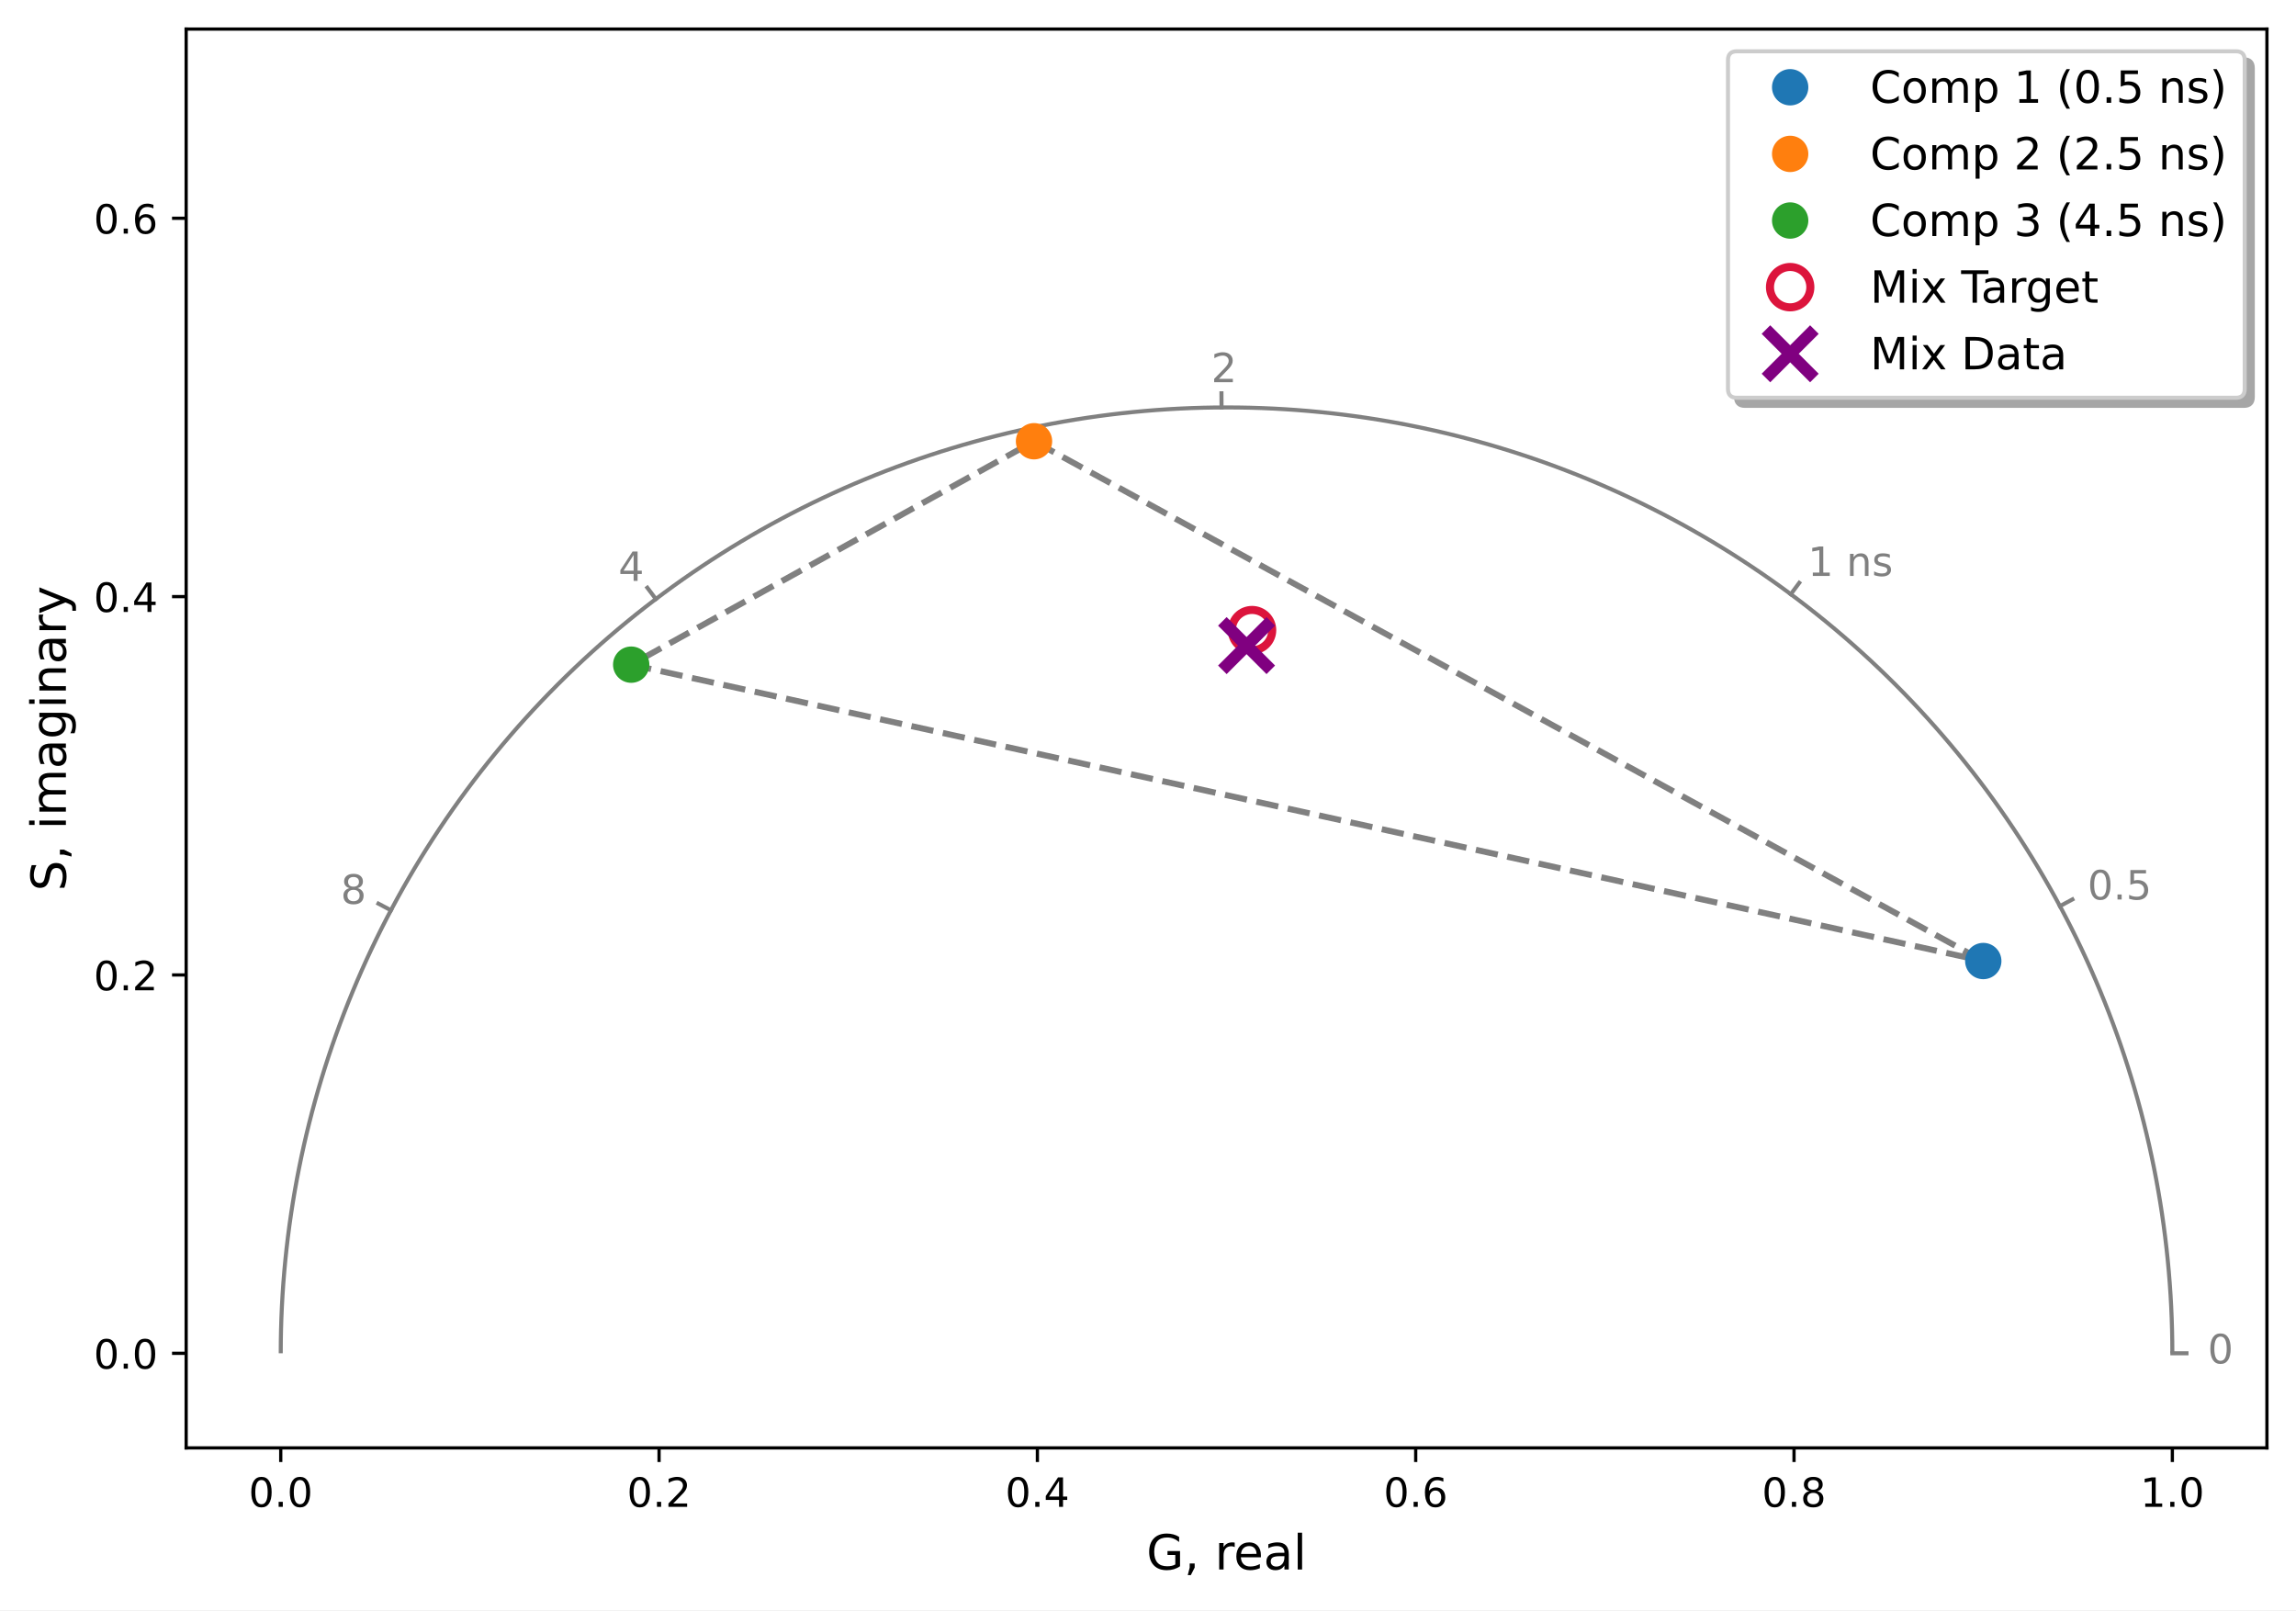
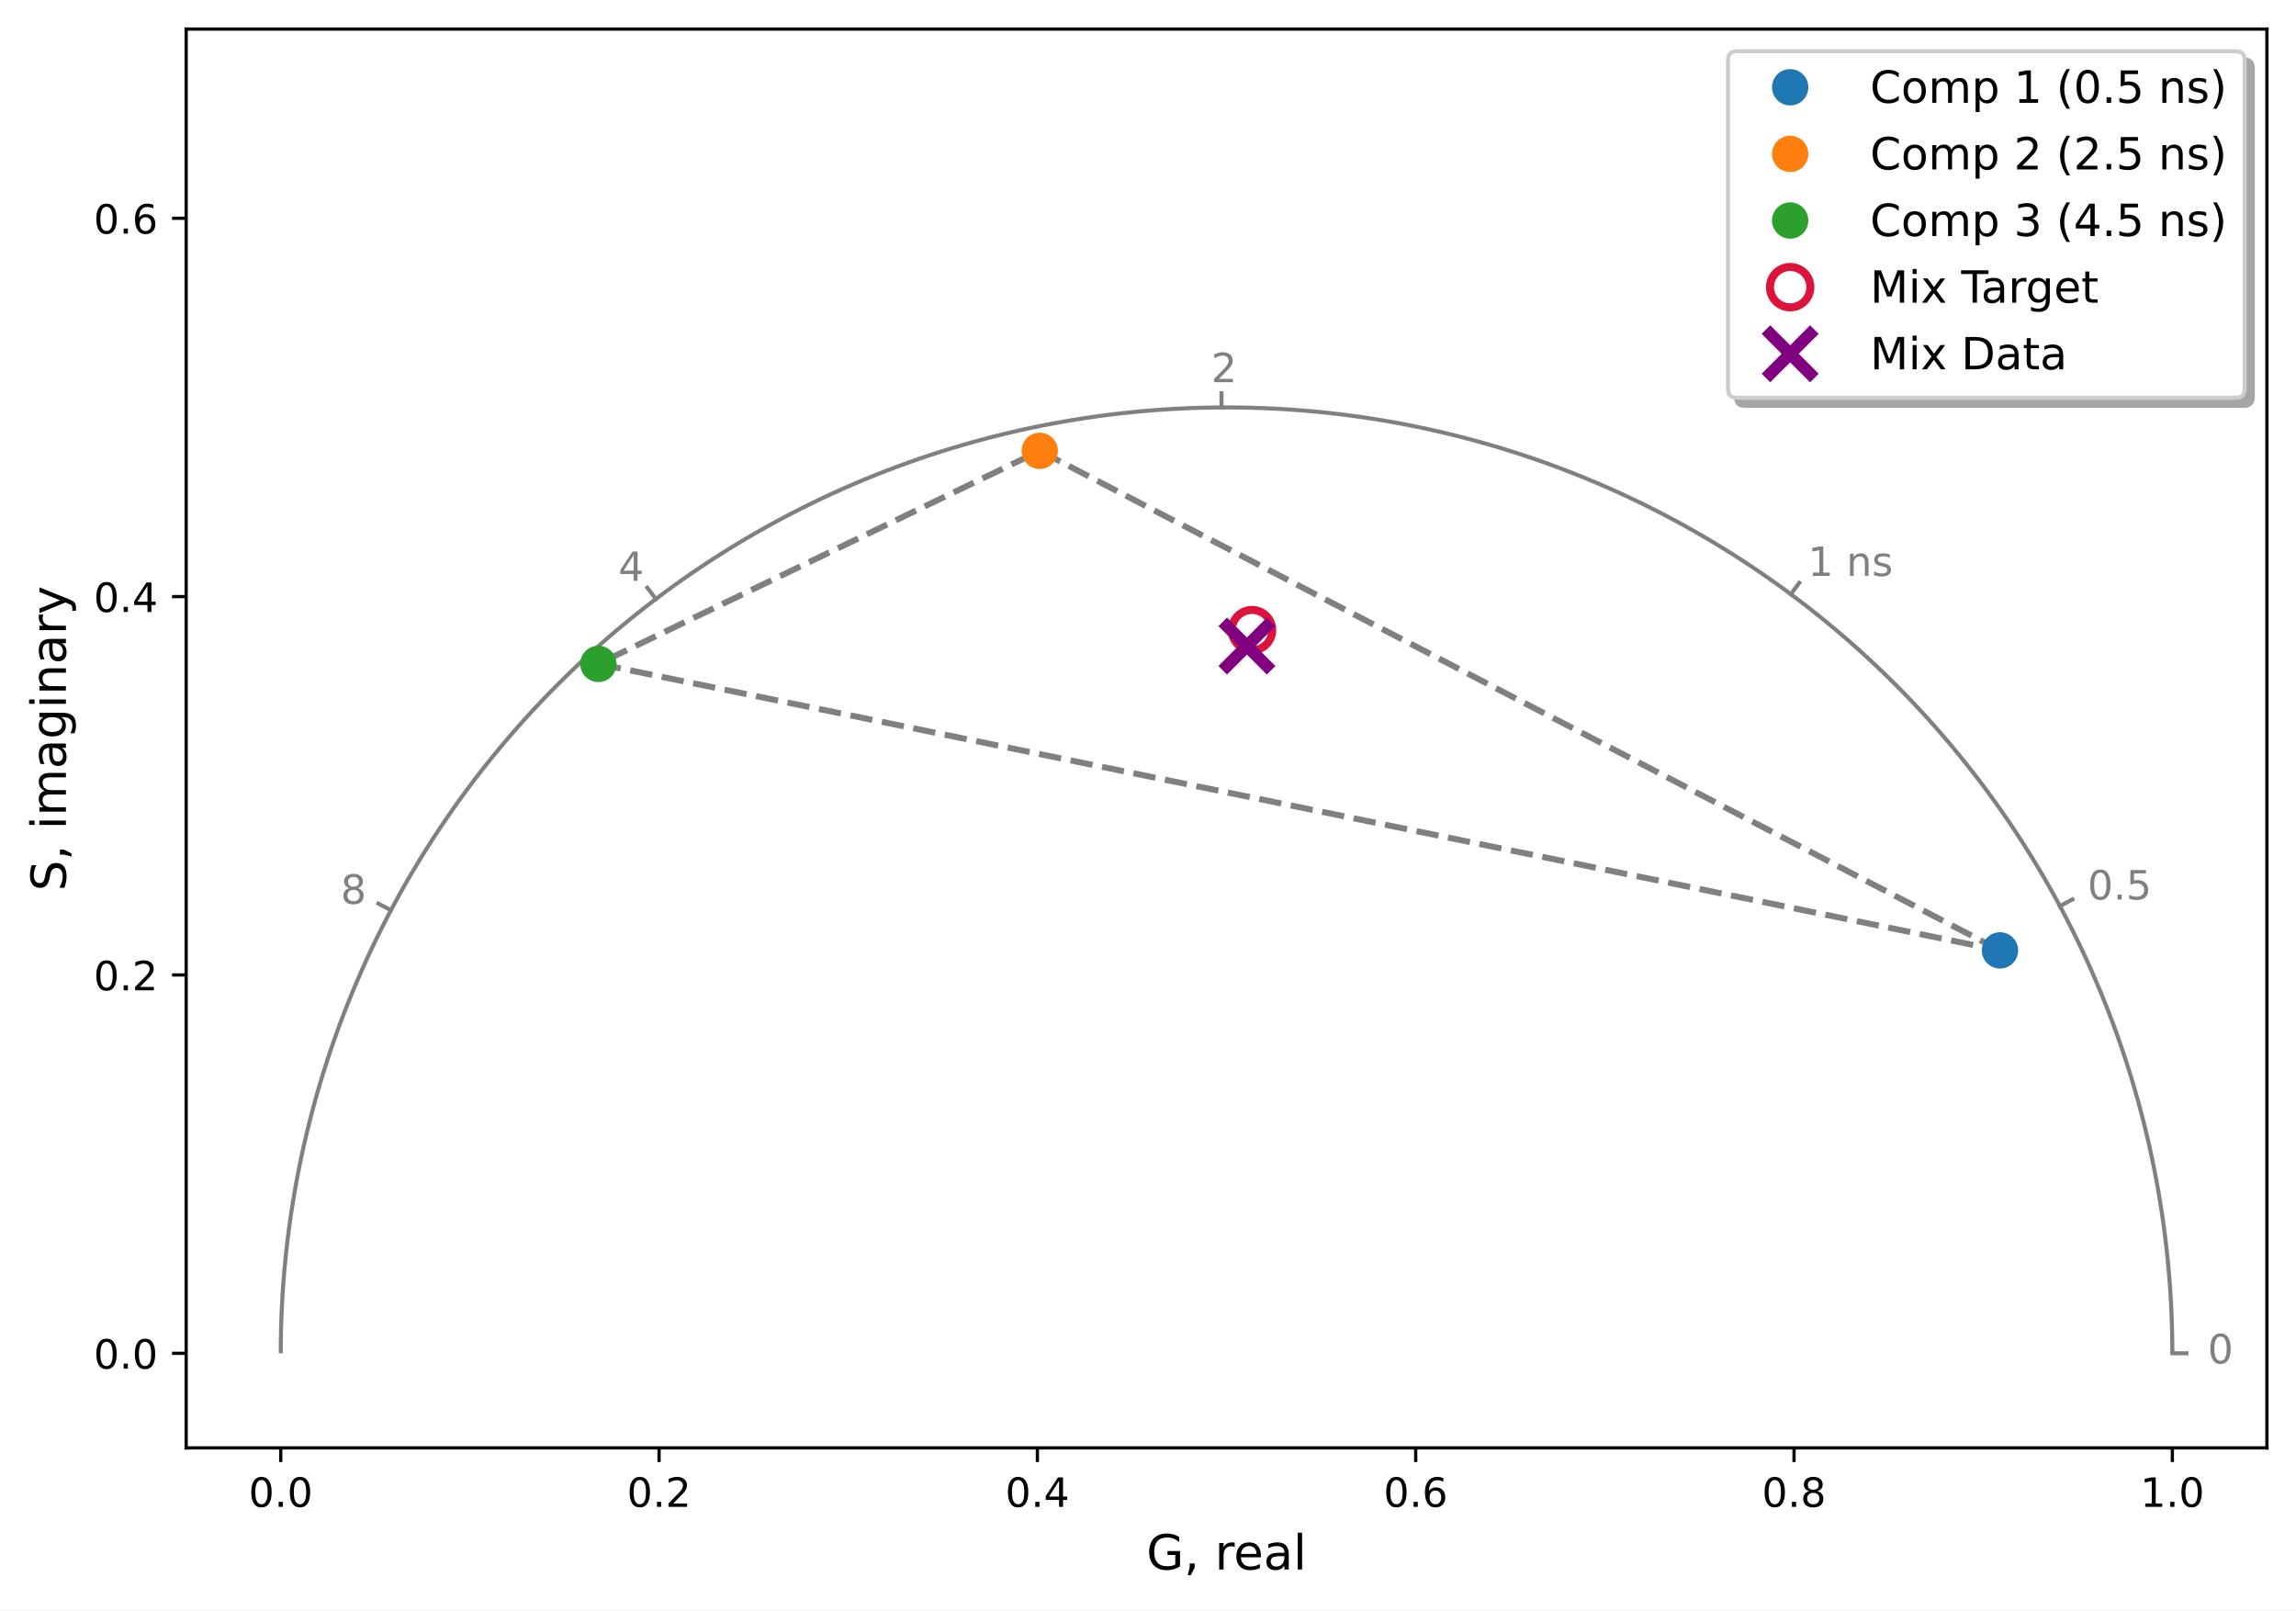
<svg xmlns="http://www.w3.org/2000/svg" xmlns:xlink="http://www.w3.org/1999/xlink" width="568.621pt" height="398.754pt" viewBox="0 0 568.621 398.754" version="1.1">
  <defs>
    <style type="text/css">*{stroke-linejoin: round; stroke-linecap: butt}</style>
  </defs>
  <g id="figure_1">
    <g id="patch_1">
      <path d="M 0 398.754  L 568.621 398.754  L 568.621 0  L 0 0  z " style="fill: #ffffff" />
    </g>
    <g id="axes_1">
      <g id="patch_2">
        <path d="M 46.104 358.553  L 561.421 358.553  L 561.421 7.2  L 46.104 7.2  z " style="fill: #ffffff" />
      </g>
      <g id="line2d_1">
-         <path d="M 491.171 237.987  L 256.081 109.269  L 156.321 164.595  L 491.171 237.987  " clip-path="url(#p995268c462)" style="fill: none; stroke-dasharray: 5.55,2.4; stroke-dashoffset: 0; stroke: #808080; stroke-width: 1.5" />
+         <path d="M 495.313 235.357  L 257.503 111.645  L 148.19 164.399  L 495.313 235.357  " clip-path="url(#p578d4a59ad)" style="fill: none; stroke-dasharray: 5.55,2.4; stroke-dashoffset: 0; stroke: #808080; stroke-width: 1.5" />
      </g>
      <g id="matplotlib.axis_1">
        <g id="xtick_1">
          <g id="line2d_2">
            <defs>
-               <path id="me21afa1704" d="M 0 0  L 0 3.5  " style="stroke: #000000; stroke-width: 0.8" />
-             </defs>
-             <g>
-               <use xlink:href="#me21afa1704" x="69.528" y="358.553" style="stroke: #000000; stroke-width: 0.8" />
+               <path id="md67f33ecff" d="M 0 0  L 0 3.5  " style="stroke: #000000; stroke-width: 0.8" />
+             </defs>
+             <g>
+               <use xlink:href="#md67f33ecff" x="69.528" y="358.553" style="stroke: #000000; stroke-width: 0.8" />
            </g>
          </g>
          <g id="text_1">
            <g transform="translate(61.57601 373.1503) scale(0.1 -0.1)">
              <defs>
                <path id="DejaVuSans-13" d="M 2034 4250  Q 1547 4250 1301 3770  Q 1056 3291 1056 2328  Q 1056 1369 1301 889  Q 1547 409 2034 409  Q 2525 409 2770 889  Q 3016 1369 3016 2328  Q 3016 3291 2770 3770  Q 2525 4250 2034 4250  z M 2034 4750  Q 2819 4750 3233 4129  Q 3647 3509 3647 2328  Q 3647 1150 3233 529  Q 2819 -91 2034 -91  Q 1250 -91 836 529  Q 422 1150 422 2328  Q 422 3509 836 4129  Q 1250 4750 2034 4750  z " transform="scale(0.015625)" />
                <path id="DejaVuSans-11" d="M 684 794  L 1344 794  L 1344 0  L 684 0  L 684 794  z " transform="scale(0.015625)" />
              </defs>
              <use xlink:href="#DejaVuSans-13" />
              <use xlink:href="#DejaVuSans-11" transform="translate(63.625 0)" />
              <use xlink:href="#DejaVuSans-13" transform="translate(95.40625 0)" />
            </g>
          </g>
        </g>
        <g id="xtick_2">
          <g id="line2d_3">
            <g>
-               <use xlink:href="#me21afa1704" x="163.222" y="358.553" style="stroke: #000000; stroke-width: 0.8" />
+               <use xlink:href="#md67f33ecff" x="163.222" y="358.553" style="stroke: #000000; stroke-width: 0.8" />
            </g>
          </g>
          <g id="text_2">
            <g transform="translate(155.27 373.1503) scale(0.1 -0.1)">
              <defs>
                <path id="DejaVuSans-15" d="M 1228 531  L 3431 531  L 3431 0  L 469 0  L 469 531  Q 828 903 1448 1529  Q 2069 2156 2228 2338  Q 2531 2678 2651 2914  Q 2772 3150 2772 3378  Q 2772 3750 2511 3984  Q 2250 4219 1831 4219  Q 1534 4219 1204 4116  Q 875 4013 500 3803  L 500 4441  Q 881 4594 1212 4672  Q 1544 4750 1819 4750  Q 2544 4750 2975 4387  Q 3406 4025 3406 3419  Q 3406 3131 3298 2873  Q 3191 2616 2906 2266  Q 2828 2175 2409 1742  Q 1991 1309 1228 531  z " transform="scale(0.015625)" />
              </defs>
              <use xlink:href="#DejaVuSans-13" />
              <use xlink:href="#DejaVuSans-11" transform="translate(63.625 0)" />
              <use xlink:href="#DejaVuSans-15" transform="translate(95.40625 0)" />
            </g>
          </g>
        </g>
        <g id="xtick_3">
          <g id="line2d_4">
            <g>
-               <use xlink:href="#me21afa1704" x="256.916" y="358.553" style="stroke: #000000; stroke-width: 0.8" />
+               <use xlink:href="#md67f33ecff" x="256.916" y="358.553" style="stroke: #000000; stroke-width: 0.8" />
            </g>
          </g>
          <g id="text_3">
            <g transform="translate(248.9641 373.1503) scale(0.1 -0.1)">
              <defs>
                <path id="DejaVuSans-17" d="M 2419 4116  L 825 1625  L 2419 1625  L 2419 4116  z M 2253 4666  L 3047 4666  L 3047 1625  L 3713 1625  L 3713 1100  L 3047 1100  L 3047 0  L 2419 0  L 2419 1100  L 313 1100  L 313 1709  L 2253 4666  z " transform="scale(0.015625)" />
              </defs>
              <use xlink:href="#DejaVuSans-13" />
              <use xlink:href="#DejaVuSans-11" transform="translate(63.625 0)" />
              <use xlink:href="#DejaVuSans-17" transform="translate(95.40625 0)" />
            </g>
          </g>
        </g>
        <g id="xtick_4">
          <g id="line2d_5">
            <g>
-               <use xlink:href="#me21afa1704" x="350.61" y="358.553" style="stroke: #000000; stroke-width: 0.8" />
+               <use xlink:href="#md67f33ecff" x="350.61" y="358.553" style="stroke: #000000; stroke-width: 0.8" />
            </g>
          </g>
          <g id="text_4">
            <g transform="translate(342.6581 373.1503) scale(0.1 -0.1)">
              <defs>
                <path id="DejaVuSans-19" d="M 2113 2584  Q 1688 2584 1439 2293  Q 1191 2003 1191 1497  Q 1191 994 1439 701  Q 1688 409 2113 409  Q 2538 409 2786 701  Q 3034 994 3034 1497  Q 3034 2003 2786 2293  Q 2538 2584 2113 2584  z M 3366 4563  L 3366 3988  Q 3128 4100 2886 4159  Q 2644 4219 2406 4219  Q 1781 4219 1451 3797  Q 1122 3375 1075 2522  Q 1259 2794 1537 2939  Q 1816 3084 2150 3084  Q 2853 3084 3261 2657  Q 3669 2231 3669 1497  Q 3669 778 3244 343  Q 2819 -91 2113 -91  Q 1303 -91 875 529  Q 447 1150 447 2328  Q 447 3434 972 4092  Q 1497 4750 2381 4750  Q 2619 4750 2861 4703  Q 3103 4656 3366 4563  z " transform="scale(0.015625)" />
              </defs>
              <use xlink:href="#DejaVuSans-13" />
              <use xlink:href="#DejaVuSans-11" transform="translate(63.625 0)" />
              <use xlink:href="#DejaVuSans-19" transform="translate(95.40625 0)" />
            </g>
          </g>
        </g>
        <g id="xtick_5">
          <g id="line2d_6">
            <g>
-               <use xlink:href="#me21afa1704" x="444.304" y="358.553" style="stroke: #000000; stroke-width: 0.8" />
+               <use xlink:href="#md67f33ecff" x="444.304" y="358.553" style="stroke: #000000; stroke-width: 0.8" />
            </g>
          </g>
          <g id="text_5">
            <g transform="translate(436.3521 373.1503) scale(0.1 -0.1)">
              <defs>
                <path id="DejaVuSans-1b" d="M 2034 2216  Q 1584 2216 1326 1975  Q 1069 1734 1069 1313  Q 1069 891 1326 650  Q 1584 409 2034 409  Q 2484 409 2743 651  Q 3003 894 3003 1313  Q 3003 1734 2745 1975  Q 2488 2216 2034 2216  z M 1403 2484  Q 997 2584 770 2862  Q 544 3141 544 3541  Q 544 4100 942 4425  Q 1341 4750 2034 4750  Q 2731 4750 3128 4425  Q 3525 4100 3525 3541  Q 3525 3141 3298 2862  Q 3072 2584 2669 2484  Q 3125 2378 3379 2068  Q 3634 1759 3634 1313  Q 3634 634 3220 271  Q 2806 -91 2034 -91  Q 1263 -91 848 271  Q 434 634 434 1313  Q 434 1759 690 2068  Q 947 2378 1403 2484  z M 1172 3481  Q 1172 3119 1398 2916  Q 1625 2713 2034 2713  Q 2441 2713 2670 2916  Q 2900 3119 2900 3481  Q 2900 3844 2670 4047  Q 2441 4250 2034 4250  Q 1625 4250 1398 4047  Q 1172 3844 1172 3481  z " transform="scale(0.015625)" />
              </defs>
              <use xlink:href="#DejaVuSans-13" />
              <use xlink:href="#DejaVuSans-11" transform="translate(63.625 0)" />
              <use xlink:href="#DejaVuSans-1b" transform="translate(95.40625 0)" />
            </g>
          </g>
        </g>
        <g id="xtick_6">
          <g id="line2d_7">
            <g>
-               <use xlink:href="#me21afa1704" x="537.998" y="358.553" style="stroke: #000000; stroke-width: 0.8" />
+               <use xlink:href="#md67f33ecff" x="537.998" y="358.553" style="stroke: #000000; stroke-width: 0.8" />
            </g>
          </g>
          <g id="text_6">
            <g transform="translate(530.0462 373.1503) scale(0.1 -0.1)">
              <defs>
                <path id="DejaVuSans-14" d="M 794 531  L 1825 531  L 1825 4091  L 703 3866  L 703 4441  L 1819 4666  L 2450 4666  L 2450 531  L 3481 531  L 3481 0  L 794 0  L 794 531  z " transform="scale(0.015625)" />
              </defs>
              <use xlink:href="#DejaVuSans-14" />
              <use xlink:href="#DejaVuSans-11" transform="translate(63.625 0)" />
              <use xlink:href="#DejaVuSans-13" transform="translate(95.40625 0)" />
            </g>
          </g>
        </g>
        <g id="text_7">
          <g transform="translate(283.9298 388.6708) scale(0.12 -0.12)">
            <defs>
              <path id="DejaVuSans-2a" d="M 3809 666  L 3809 1919  L 2778 1919  L 2778 2438  L 4434 2438  L 4434 434  Q 4069 175 3628 42  Q 3188 -91 2688 -91  Q 1594 -91 976 548  Q 359 1188 359 2328  Q 359 3472 976 4111  Q 1594 4750 2688 4750  Q 3144 4750 3555 4637  Q 3966 4525 4313 4306  L 4313 3634  Q 3963 3931 3569 4081  Q 3175 4231 2741 4231  Q 1884 4231 1454 3753  Q 1025 3275 1025 2328  Q 1025 1384 1454 906  Q 1884 428 2741 428  Q 3075 428 3337 486  Q 3600 544 3809 666  z " transform="scale(0.015625)" />
              <path id="DejaVuSans-f" d="M 750 794  L 1409 794  L 1409 256  L 897 -744  L 494 -744  L 750 256  L 750 794  z " transform="scale(0.015625)" />
              <path id="DejaVuSans-3" transform="scale(0.015625)" />
              <path id="DejaVuSans-55" d="M 2631 2963  Q 2534 3019 2420 3045  Q 2306 3072 2169 3072  Q 1681 3072 1420 2755  Q 1159 2438 1159 1844  L 1159 0  L 581 0  L 581 3500  L 1159 3500  L 1159 2956  Q 1341 3275 1631 3429  Q 1922 3584 2338 3584  Q 2397 3584 2469 3576  Q 2541 3569 2628 3553  L 2631 2963  z " transform="scale(0.015625)" />
              <path id="DejaVuSans-48" d="M 3597 1894  L 3597 1613  L 953 1613  Q 991 1019 1311 708  Q 1631 397 2203 397  Q 2534 397 2845 478  Q 3156 559 3463 722  L 3463 178  Q 3153 47 2828 -22  Q 2503 -91 2169 -91  Q 1331 -91 842 396  Q 353 884 353 1716  Q 353 2575 817 3079  Q 1281 3584 2069 3584  Q 2775 3584 3186 3129  Q 3597 2675 3597 1894  z M 3022 2063  Q 3016 2534 2758 2815  Q 2500 3097 2075 3097  Q 1594 3097 1305 2825  Q 1016 2553 972 2059  L 3022 2063  z " transform="scale(0.015625)" />
              <path id="DejaVuSans-44" d="M 2194 1759  Q 1497 1759 1228 1600  Q 959 1441 959 1056  Q 959 750 1161 570  Q 1363 391 1709 391  Q 2188 391 2477 730  Q 2766 1069 2766 1631  L 2766 1759  L 2194 1759  z M 3341 1997  L 3341 0  L 2766 0  L 2766 531  Q 2569 213 2275 61  Q 1981 -91 1556 -91  Q 1019 -91 701 211  Q 384 513 384 1019  Q 384 1609 779 1909  Q 1175 2209 1959 2209  L 2766 2209  L 2766 2266  Q 2766 2663 2505 2880  Q 2244 3097 1772 3097  Q 1472 3097 1187 3025  Q 903 2953 641 2809  L 641 3341  Q 956 3463 1253 3523  Q 1550 3584 1831 3584  Q 2591 3584 2966 3190  Q 3341 2797 3341 1997  z " transform="scale(0.015625)" />
              <path id="DejaVuSans-4f" d="M 603 4863  L 1178 4863  L 1178 0  L 603 0  L 603 4863  z " transform="scale(0.015625)" />
            </defs>
            <use xlink:href="#DejaVuSans-2a" />
            <use xlink:href="#DejaVuSans-f" transform="translate(77.48438 0)" />
            <use xlink:href="#DejaVuSans-3" transform="translate(109.2656 0)" />
            <use xlink:href="#DejaVuSans-55" transform="translate(141.0469 0)" />
            <use xlink:href="#DejaVuSans-48" transform="translate(179.9531 0)" />
            <use xlink:href="#DejaVuSans-44" transform="translate(241.4844 0)" />
            <use xlink:href="#DejaVuSans-4f" transform="translate(302.7656 0)" />
          </g>
        </g>
      </g>
      <g id="matplotlib.axis_2">
        <g id="ytick_1">
          <g id="line2d_8">
            <defs>
-               <path id="m80176af147" d="M 0 0  L -3.5 0  " style="stroke: #000000; stroke-width: 0.8" />
-             </defs>
-             <g>
-               <use xlink:href="#m80176af147" x="46.104" y="335.129" style="stroke: #000000; stroke-width: 0.8" />
+               <path id="m05e35c9a13" d="M 0 0  L -3.5 0  " style="stroke: #000000; stroke-width: 0.8" />
+             </defs>
+             <g>
+               <use xlink:href="#m05e35c9a13" x="46.104" y="335.129" style="stroke: #000000; stroke-width: 0.8" />
            </g>
          </g>
          <g id="text_8">
            <g transform="translate(23.20094 338.9279) scale(0.1 -0.1)">
              <use xlink:href="#DejaVuSans-13" />
              <use xlink:href="#DejaVuSans-11" transform="translate(63.625 0)" />
              <use xlink:href="#DejaVuSans-13" transform="translate(95.40625 0)" />
            </g>
          </g>
        </g>
        <g id="ytick_2">
          <g id="line2d_9">
            <g>
-               <use xlink:href="#m80176af147" x="46.104" y="241.435" style="stroke: #000000; stroke-width: 0.8" />
+               <use xlink:href="#m05e35c9a13" x="46.104" y="241.435" style="stroke: #000000; stroke-width: 0.8" />
            </g>
          </g>
          <g id="text_9">
            <g transform="translate(23.20094 245.2339) scale(0.1 -0.1)">
              <use xlink:href="#DejaVuSans-13" />
              <use xlink:href="#DejaVuSans-11" transform="translate(63.625 0)" />
              <use xlink:href="#DejaVuSans-15" transform="translate(95.40625 0)" />
            </g>
          </g>
        </g>
        <g id="ytick_3">
          <g id="line2d_10">
            <g>
-               <use xlink:href="#m80176af147" x="46.104" y="147.741" style="stroke: #000000; stroke-width: 0.8" />
+               <use xlink:href="#m05e35c9a13" x="46.104" y="147.741" style="stroke: #000000; stroke-width: 0.8" />
            </g>
          </g>
          <g id="text_10">
            <g transform="translate(23.20094 151.5399) scale(0.1 -0.1)">
              <use xlink:href="#DejaVuSans-13" />
              <use xlink:href="#DejaVuSans-11" transform="translate(63.625 0)" />
              <use xlink:href="#DejaVuSans-17" transform="translate(95.40625 0)" />
            </g>
          </g>
        </g>
        <g id="ytick_4">
          <g id="line2d_11">
            <g>
-               <use xlink:href="#m80176af147" x="46.104" y="54.047" style="stroke: #000000; stroke-width: 0.8" />
+               <use xlink:href="#m05e35c9a13" x="46.104" y="54.047" style="stroke: #000000; stroke-width: 0.8" />
            </g>
          </g>
          <g id="text_11">
            <g transform="translate(23.20094 57.84584) scale(0.1 -0.1)">
              <use xlink:href="#DejaVuSans-13" />
              <use xlink:href="#DejaVuSans-11" transform="translate(63.625 0)" />
              <use xlink:href="#DejaVuSans-19" transform="translate(95.40625 0)" />
            </g>
          </g>
        </g>
        <g id="text_12">
          <g transform="translate(16.31812 220.6604) rotate(-90) scale(0.12 -0.12)">
            <defs>
              <path id="DejaVuSans-36" d="M 3425 4513  L 3425 3897  Q 3066 4069 2747 4153  Q 2428 4238 2131 4238  Q 1616 4238 1336 4038  Q 1056 3838 1056 3469  Q 1056 3159 1242 3001  Q 1428 2844 1947 2747  L 2328 2669  Q 3034 2534 3370 2195  Q 3706 1856 3706 1288  Q 3706 609 3251 259  Q 2797 -91 1919 -91  Q 1588 -91 1214 -16  Q 841 59 441 206  L 441 856  Q 825 641 1194 531  Q 1563 422 1919 422  Q 2459 422 2753 634  Q 3047 847 3047 1241  Q 3047 1584 2836 1778  Q 2625 1972 2144 2069  L 1759 2144  Q 1053 2284 737 2584  Q 422 2884 422 3419  Q 422 4038 858 4394  Q 1294 4750 2059 4750  Q 2388 4750 2728 4690  Q 3069 4631 3425 4513  z " transform="scale(0.015625)" />
              <path id="DejaVuSans-4c" d="M 603 3500  L 1178 3500  L 1178 0  L 603 0  L 603 3500  z M 603 4863  L 1178 4863  L 1178 4134  L 603 4134  L 603 4863  z " transform="scale(0.015625)" />
              <path id="DejaVuSans-50" d="M 3328 2828  Q 3544 3216 3844 3400  Q 4144 3584 4550 3584  Q 5097 3584 5394 3201  Q 5691 2819 5691 2113  L 5691 0  L 5113 0  L 5113 2094  Q 5113 2597 4934 2840  Q 4756 3084 4391 3084  Q 3944 3084 3684 2787  Q 3425 2491 3425 1978  L 3425 0  L 2847 0  L 2847 2094  Q 2847 2600 2669 2842  Q 2491 3084 2119 3084  Q 1678 3084 1418 2786  Q 1159 2488 1159 1978  L 1159 0  L 581 0  L 581 3500  L 1159 3500  L 1159 2956  Q 1356 3278 1631 3431  Q 1906 3584 2284 3584  Q 2666 3584 2933 3390  Q 3200 3197 3328 2828  z " transform="scale(0.015625)" />
              <path id="DejaVuSans-4a" d="M 2906 1791  Q 2906 2416 2648 2759  Q 2391 3103 1925 3103  Q 1463 3103 1205 2759  Q 947 2416 947 1791  Q 947 1169 1205 825  Q 1463 481 1925 481  Q 2391 481 2648 825  Q 2906 1169 2906 1791  z M 3481 434  Q 3481 -459 3084 -895  Q 2688 -1331 1869 -1331  Q 1566 -1331 1297 -1286  Q 1028 -1241 775 -1147  L 775 -588  Q 1028 -725 1275 -790  Q 1522 -856 1778 -856  Q 2344 -856 2625 -561  Q 2906 -266 2906 331  L 2906 616  Q 2728 306 2450 153  Q 2172 0 1784 0  Q 1141 0 747 490  Q 353 981 353 1791  Q 353 2603 747 3093  Q 1141 3584 1784 3584  Q 2172 3584 2450 3431  Q 2728 3278 2906 2969  L 2906 3500  L 3481 3500  L 3481 434  z " transform="scale(0.015625)" />
              <path id="DejaVuSans-51" d="M 3513 2113  L 3513 0  L 2938 0  L 2938 2094  Q 2938 2591 2744 2837  Q 2550 3084 2163 3084  Q 1697 3084 1428 2787  Q 1159 2491 1159 1978  L 1159 0  L 581 0  L 581 3500  L 1159 3500  L 1159 2956  Q 1366 3272 1645 3428  Q 1925 3584 2291 3584  Q 2894 3584 3203 3211  Q 3513 2838 3513 2113  z " transform="scale(0.015625)" />
              <path id="DejaVuSans-5c" d="M 2059 -325  Q 1816 -950 1584 -1140  Q 1353 -1331 966 -1331  L 506 -1331  L 506 -850  L 844 -850  Q 1081 -850 1212 -737  Q 1344 -625 1503 -206  L 1606 56  L 191 3500  L 800 3500  L 1894 763  L 2988 3500  L 3597 3500  L 2059 -325  z " transform="scale(0.015625)" />
            </defs>
            <use xlink:href="#DejaVuSans-36" />
            <use xlink:href="#DejaVuSans-f" transform="translate(63.48438 0)" />
            <use xlink:href="#DejaVuSans-3" transform="translate(95.26562 0)" />
            <use xlink:href="#DejaVuSans-4c" transform="translate(127.0469 0)" />
            <use xlink:href="#DejaVuSans-50" transform="translate(154.8281 0)" />
            <use xlink:href="#DejaVuSans-44" transform="translate(252.2344 0)" />
            <use xlink:href="#DejaVuSans-4a" transform="translate(313.5156 0)" />
            <use xlink:href="#DejaVuSans-4c" transform="translate(377 0)" />
            <use xlink:href="#DejaVuSans-51" transform="translate(404.7812 0)" />
            <use xlink:href="#DejaVuSans-44" transform="translate(468.1562 0)" />
            <use xlink:href="#DejaVuSans-55" transform="translate(529.4375 0)" />
            <use xlink:href="#DejaVuSans-5c" transform="translate(570.5469 0)" />
          </g>
        </g>
      </g>
      <g id="patch_3">
-         <path d="M 537.998 335.129  C 537.998 273.03 513.303 213.411 469.392 169.5  C 425.481 125.589 365.862 100.894 303.763 100.894  C 241.663 100.894 182.044 125.589 138.133 169.5  C 94.223 213.411 69.528 273.03 69.528 335.129  " clip-path="url(#p995268c462)" style="fill: none; stroke: #808080; stroke-linejoin: miter" />
+         <path d="M 537.998 335.129  C 537.998 273.03 513.303 213.411 469.392 169.5  C 425.481 125.589 365.862 100.894 303.763 100.894  C 241.663 100.894 182.044 125.589 138.133 169.5  C 94.223 213.411 69.528 273.03 69.528 335.129  " clip-path="url(#p578d4a59ad)" style="fill: none; stroke: #808080; stroke-linejoin: miter" />
      </g>
      <g id="line2d_12">
-         <path d="M 537.998 335.129  L 541.498 335.129  M 510.165 224.385  L 513.249 222.73  M 443.507 147.146  L 445.595 144.338  M 302.522 100.897  L 302.504 97.397  M 162.43 148.337  L 160.318 145.546  M 96.811 225.415  L 93.719 223.776  " clip-path="url(#p995268c462)" style="fill: none; stroke: #808080; stroke-linecap: square" />
-         <g clip-path="url(#p995268c462)">
+         <path d="M 537.998 335.129  L 541.498 335.129  M 510.165 224.385  L 513.249 222.73  M 443.507 147.146  L 445.595 144.338  M 302.522 100.897  L 302.504 97.397  M 162.43 148.337  L 160.318 145.546  M 96.811 225.415  L 93.719 223.776  " clip-path="url(#p578d4a59ad)" style="fill: none; stroke: #808080; stroke-linecap: square" />
+         <g clip-path="url(#p578d4a59ad)">
          <g style="fill: #808080" transform="translate(546.7477 337.6291) scale(0.1 -0.1)">
            <use xlink:href="#DejaVuSans-13" />
          </g>
        </g>
-         <g clip-path="url(#p995268c462)">
+         <g clip-path="url(#p578d4a59ad)">
          <g style="fill: #808080" transform="translate(516.9838 222.748) scale(0.1 -0.1)">
            <defs>
              <path id="DejaVuSans-18" d="M 691 4666  L 3169 4666  L 3169 4134  L 1269 4134  L 1269 2991  Q 1406 3038 1543 3061  Q 1681 3084 1819 3084  Q 2600 3084 3056 2656  Q 3513 2228 3513 1497  Q 3513 744 3044 326  Q 2575 -91 1722 -91  Q 1428 -91 1123 -41  Q 819 9 494 109  L 494 744  Q 775 591 1075 516  Q 1375 441 1709 441  Q 2250 441 2565 725  Q 2881 1009 2881 1497  Q 2881 1984 2565 2268  Q 2250 2553 1709 2553  Q 1456 2553 1204 2497  Q 953 2441 691 2322  L 691 4666  z " transform="scale(0.015625)" />
            </defs>
            <use xlink:href="#DejaVuSans-13" />
            <use xlink:href="#DejaVuSans-11" transform="translate(63.625 0)" />
            <use xlink:href="#DejaVuSans-18" transform="translate(95.40625 0)" />
          </g>
        </g>
-         <g clip-path="url(#p995268c462)">
+         <g clip-path="url(#p578d4a59ad)">
          <g style="fill: #808080" transform="translate(447.7191 142.6242) scale(0.1 -0.1)">
            <defs>
              <path id="DejaVuSans-56" d="M 2834 3397  L 2834 2853  Q 2591 2978 2328 3040  Q 2066 3103 1784 3103  Q 1356 3103 1142 2972  Q 928 2841 928 2578  Q 928 2378 1081 2264  Q 1234 2150 1697 2047  L 1894 2003  Q 2506 1872 2764 1633  Q 3022 1394 3022 966  Q 3022 478 2636 193  Q 2250 -91 1575 -91  Q 1294 -91 989 -36  Q 684 19 347 128  L 347 722  Q 666 556 975 473  Q 1284 391 1588 391  Q 1994 391 2212 530  Q 2431 669 2431 922  Q 2431 1156 2273 1281  Q 2116 1406 1581 1522  L 1381 1569  Q 847 1681 609 1914  Q 372 2147 372 2553  Q 372 3047 722 3315  Q 1072 3584 1716 3584  Q 2034 3584 2315 3537  Q 2597 3491 2834 3397  z " transform="scale(0.015625)" />
            </defs>
            <use xlink:href="#DejaVuSans-14" />
            <use xlink:href="#DejaVuSans-3" transform="translate(63.625 0)" />
            <use xlink:href="#DejaVuSans-51" transform="translate(95.40625 0)" />
            <use xlink:href="#DejaVuSans-56" transform="translate(158.7812 0)" />
          </g>
        </g>
-         <g clip-path="url(#p995268c462)">
+         <g clip-path="url(#p578d4a59ad)">
          <g style="fill: #808080" transform="translate(299.9627 94.64744) scale(0.1 -0.1)">
            <use xlink:href="#DejaVuSans-15" />
          </g>
        </g>
-         <g clip-path="url(#p995268c462)">
+         <g clip-path="url(#p578d4a59ad)">
          <g style="fill: #808080" transform="translate(153.1423 143.8594) scale(0.1 -0.1)">
            <use xlink:href="#DejaVuSans-17" />
          </g>
        </g>
-         <g clip-path="url(#p995268c462)">
+         <g clip-path="url(#p578d4a59ad)">
          <g style="fill: #808080" transform="translate(84.37162 223.8166) scale(0.1 -0.1)">
            <use xlink:href="#DejaVuSans-1b" />
          </g>
        </g>
      </g>
      <g id="patch_4">
        <path d="M 46.104 358.553  L 46.104 7.2  " style="fill: none; stroke: #000000; stroke-width: 0.8; stroke-linejoin: miter; stroke-linecap: square" />
      </g>
      <g id="patch_5">
        <path d="M 561.421 358.553  L 561.421 7.2  " style="fill: none; stroke: #000000; stroke-width: 0.8; stroke-linejoin: miter; stroke-linecap: square" />
      </g>
      <g id="patch_6">
        <path d="M 46.104 358.553  L 561.421 358.553  " style="fill: none; stroke: #000000; stroke-width: 0.8; stroke-linejoin: miter; stroke-linecap: square" />
      </g>
      <g id="patch_7">
        <path d="M 46.104 7.2  L 561.421 7.2  " style="fill: none; stroke: #000000; stroke-width: 0.8; stroke-linejoin: miter; stroke-linecap: square" />
      </g>
      <g id="line2d_13">
        <defs>
-           <path id="mf10b85d4ad" d="M 0 4  C 1.061 4 2.078 3.579 2.828 2.828  C 3.579 2.078 4 1.061 4 0  C 4 -1.061 3.579 -2.078 2.828 -2.828  C 2.078 -3.579 1.061 -4 0 -4  C -1.061 -4 -2.078 -3.579 -2.828 -2.828  C -3.579 -2.078 -4 -1.061 -4 0  C -4 1.061 -3.579 2.078 -2.828 2.828  C -2.078 3.579 -1.061 4 0 4  z " style="stroke: #1f77b4" />
+           <path id="m888ab851ee" d="M 0 4  C 1.061 4 2.078 3.579 2.828 2.828  C 3.579 2.078 4 1.061 4 0  C 4 -1.061 3.579 -2.078 2.828 -2.828  C 2.078 -3.579 1.061 -4 0 -4  C -1.061 -4 -2.078 -3.579 -2.828 -2.828  C -3.579 -2.078 -4 -1.061 -4 0  C -4 1.061 -3.579 2.078 -2.828 2.828  C -2.078 3.579 -1.061 4 0 4  z " style="stroke: #1f77b4" />
        </defs>
-         <g clip-path="url(#p995268c462)">
-           <use xlink:href="#mf10b85d4ad" x="491.171" y="237.987" style="fill: #1f77b4; stroke: #1f77b4" />
+         <g clip-path="url(#p578d4a59ad)">
+           <use xlink:href="#m888ab851ee" x="495.313" y="235.357" style="fill: #1f77b4; stroke: #1f77b4" />
        </g>
      </g>
      <g id="line2d_14">
        <defs>
-           <path id="m47f753e390" d="M 0 4  C 1.061 4 2.078 3.579 2.828 2.828  C 3.579 2.078 4 1.061 4 0  C 4 -1.061 3.579 -2.078 2.828 -2.828  C 2.078 -3.579 1.061 -4 0 -4  C -1.061 -4 -2.078 -3.579 -2.828 -2.828  C -3.579 -2.078 -4 -1.061 -4 0  C -4 1.061 -3.579 2.078 -2.828 2.828  C -2.078 3.579 -1.061 4 0 4  z " style="stroke: #ff7f0e" />
+           <path id="mf67ff95718" d="M 0 4  C 1.061 4 2.078 3.579 2.828 2.828  C 3.579 2.078 4 1.061 4 0  C 4 -1.061 3.579 -2.078 2.828 -2.828  C 2.078 -3.579 1.061 -4 0 -4  C -1.061 -4 -2.078 -3.579 -2.828 -2.828  C -3.579 -2.078 -4 -1.061 -4 0  C -4 1.061 -3.579 2.078 -2.828 2.828  C -2.078 3.579 -1.061 4 0 4  z " style="stroke: #ff7f0e" />
        </defs>
-         <g clip-path="url(#p995268c462)">
-           <use xlink:href="#m47f753e390" x="256.081" y="109.269" style="fill: #ff7f0e; stroke: #ff7f0e" />
+         <g clip-path="url(#p578d4a59ad)">
+           <use xlink:href="#mf67ff95718" x="257.503" y="111.645" style="fill: #ff7f0e; stroke: #ff7f0e" />
        </g>
      </g>
      <g id="line2d_15">
        <defs>
-           <path id="mcf57af601b" d="M 0 4  C 1.061 4 2.078 3.579 2.828 2.828  C 3.579 2.078 4 1.061 4 0  C 4 -1.061 3.579 -2.078 2.828 -2.828  C 2.078 -3.579 1.061 -4 0 -4  C -1.061 -4 -2.078 -3.579 -2.828 -2.828  C -3.579 -2.078 -4 -1.061 -4 0  C -4 1.061 -3.579 2.078 -2.828 2.828  C -2.078 3.579 -1.061 4 0 4  z " style="stroke: #2ca02c" />
+           <path id="m57c7ec6234" d="M 0 4  C 1.061 4 2.078 3.579 2.828 2.828  C 3.579 2.078 4 1.061 4 0  C 4 -1.061 3.579 -2.078 2.828 -2.828  C 2.078 -3.579 1.061 -4 0 -4  C -1.061 -4 -2.078 -3.579 -2.828 -2.828  C -3.579 -2.078 -4 -1.061 -4 0  C -4 1.061 -3.579 2.078 -2.828 2.828  C -2.078 3.579 -1.061 4 0 4  z " style="stroke: #2ca02c" />
        </defs>
-         <g clip-path="url(#p995268c462)">
-           <use xlink:href="#mcf57af601b" x="156.321" y="164.595" style="fill: #2ca02c; stroke: #2ca02c" />
+         <g clip-path="url(#p578d4a59ad)">
+           <use xlink:href="#m57c7ec6234" x="148.19" y="164.399" style="fill: #2ca02c; stroke: #2ca02c" />
        </g>
      </g>
      <g id="line2d_16">
        <defs>
-           <path id="mbb1319513d" d="M 0 5  C 1.326 5 2.598 4.473 3.536 3.536  C 4.473 2.598 5 1.326 5 0  C 5 -1.326 4.473 -2.598 3.536 -3.536  C 2.598 -4.473 1.326 -5 0 -5  C -1.326 -5 -2.598 -4.473 -3.536 -3.536  C -4.473 -2.598 -5 -1.326 -5 0  C -5 1.326 -4.473 2.598 -3.536 3.536  C -2.598 4.473 -1.326 5 0 5  z " style="stroke: #dc143c; stroke-width: 2" />
+           <path id="me6b15358c8" d="M 0 5  C 1.326 5 2.598 4.473 3.536 3.536  C 4.473 2.598 5 1.326 5 0  C 5 -1.326 4.473 -2.598 3.536 -3.536  C 2.598 -4.473 1.326 -5 0 -5  C -1.326 -5 -2.598 -4.473 -3.536 -3.536  C -4.473 -2.598 -5 -1.326 -5 0  C -5 1.326 -4.473 2.598 -3.536 3.536  C -2.598 4.473 -1.326 5 0 5  z " style="stroke: #dc143c; stroke-width: 2" />
        </defs>
-         <g clip-path="url(#p995268c462)">
-           <use xlink:href="#mbb1319513d" x="310.075" y="156.044" style="fill-opacity: 0; stroke: #dc143c; stroke-width: 2" />
+         <g clip-path="url(#p578d4a59ad)">
+           <use xlink:href="#me6b15358c8" x="310.075" y="156.044" style="fill-opacity: 0; stroke: #dc143c; stroke-width: 2" />
        </g>
      </g>
      <g id="legend_1">
        <g id="patch_8">
          <path d="M 432.147 100.504  L 555.721 100.504  Q 557.921 100.504 557.921 98.304  L 557.921 16.9  Q 557.921 14.7 555.721 14.7  L 432.147 14.7  Q 429.947 14.7 429.947 16.9  L 429.947 98.304  Q 429.947 100.504 432.147 100.504  z " style="fill: #4d4d4d; opacity: 0.5; stroke: #4d4d4d; stroke-linejoin: miter" />
        </g>
        <g id="patch_9">
          <path d="M 430.147 98.504  L 553.721 98.504  Q 555.921 98.504 555.921 96.304  L 555.921 14.9  Q 555.921 12.7 553.721 12.7  L 430.147 12.7  Q 427.947 12.7 427.947 14.9  L 427.947 96.304  Q 427.947 98.504 430.147 98.504  z " style="fill: #ffffff; stroke: #cccccc; stroke-linejoin: miter" />
        </g>
        <g id="line2d_17">
          <g>
-             <use xlink:href="#mf10b85d4ad" x="443.347" y="21.608" style="fill: #1f77b4; stroke: #1f77b4" />
+             <use xlink:href="#m888ab851ee" x="443.347" y="21.608" style="fill: #1f77b4; stroke: #1f77b4" />
          </g>
        </g>
        <g id="text_13">
          <g transform="translate(463.1466 25.45828) scale(0.11 -0.11)">
            <defs>
              <path id="DejaVuSans-26" d="M 4122 4306  L 4122 3641  Q 3803 3938 3442 4084  Q 3081 4231 2675 4231  Q 1875 4231 1450 3742  Q 1025 3253 1025 2328  Q 1025 1406 1450 917  Q 1875 428 2675 428  Q 3081 428 3442 575  Q 3803 722 4122 1019  L 4122 359  Q 3791 134 3420 21  Q 3050 -91 2638 -91  Q 1578 -91 968 557  Q 359 1206 359 2328  Q 359 3453 968 4101  Q 1578 4750 2638 4750  Q 3056 4750 3426 4639  Q 3797 4528 4122 4306  z " transform="scale(0.015625)" />
              <path id="DejaVuSans-52" d="M 1959 3097  Q 1497 3097 1228 2736  Q 959 2375 959 1747  Q 959 1119 1226 758  Q 1494 397 1959 397  Q 2419 397 2687 759  Q 2956 1122 2956 1747  Q 2956 2369 2687 2733  Q 2419 3097 1959 3097  z M 1959 3584  Q 2709 3584 3137 3096  Q 3566 2609 3566 1747  Q 3566 888 3137 398  Q 2709 -91 1959 -91  Q 1206 -91 779 398  Q 353 888 353 1747  Q 353 2609 779 3096  Q 1206 3584 1959 3584  z " transform="scale(0.015625)" />
              <path id="DejaVuSans-53" d="M 1159 525  L 1159 -1331  L 581 -1331  L 581 3500  L 1159 3500  L 1159 2969  Q 1341 3281 1617 3432  Q 1894 3584 2278 3584  Q 2916 3584 3314 3078  Q 3713 2572 3713 1747  Q 3713 922 3314 415  Q 2916 -91 2278 -91  Q 1894 -91 1617 61  Q 1341 213 1159 525  z M 3116 1747  Q 3116 2381 2855 2742  Q 2594 3103 2138 3103  Q 1681 3103 1420 2742  Q 1159 2381 1159 1747  Q 1159 1113 1420 752  Q 1681 391 2138 391  Q 2594 391 2855 752  Q 3116 1113 3116 1747  z " transform="scale(0.015625)" />
              <path id="DejaVuSans-b" d="M 1984 4856  Q 1566 4138 1362 3434  Q 1159 2731 1159 2009  Q 1159 1288 1364 580  Q 1569 -128 1984 -844  L 1484 -844  Q 1016 -109 783 600  Q 550 1309 550 2009  Q 550 2706 781 3412  Q 1013 4119 1484 4856  L 1984 4856  z " transform="scale(0.015625)" />
              <path id="DejaVuSans-c" d="M 513 4856  L 1013 4856  Q 1481 4119 1714 3412  Q 1947 2706 1947 2009  Q 1947 1309 1714 600  Q 1481 -109 1013 -844  L 513 -844  Q 928 -128 1133 580  Q 1338 1288 1338 2009  Q 1338 2731 1133 3434  Q 928 4138 513 4856  z " transform="scale(0.015625)" />
            </defs>
            <use xlink:href="#DejaVuSans-26" />
            <use xlink:href="#DejaVuSans-52" transform="translate(69.82812 0)" />
            <use xlink:href="#DejaVuSans-50" transform="translate(131.0156 0)" />
            <use xlink:href="#DejaVuSans-53" transform="translate(228.4219 0)" />
            <use xlink:href="#DejaVuSans-3" transform="translate(291.9062 0)" />
            <use xlink:href="#DejaVuSans-14" transform="translate(323.6875 0)" />
            <use xlink:href="#DejaVuSans-3" transform="translate(387.3125 0)" />
            <use xlink:href="#DejaVuSans-b" transform="translate(419.0938 0)" />
            <use xlink:href="#DejaVuSans-13" transform="translate(458.1094 0)" />
            <use xlink:href="#DejaVuSans-11" transform="translate(521.7344 0)" />
            <use xlink:href="#DejaVuSans-18" transform="translate(553.5156 0)" />
            <use xlink:href="#DejaVuSans-3" transform="translate(617.1406 0)" />
            <use xlink:href="#DejaVuSans-51" transform="translate(648.9219 0)" />
            <use xlink:href="#DejaVuSans-56" transform="translate(712.2969 0)" />
            <use xlink:href="#DejaVuSans-c" transform="translate(764.3906 0)" />
          </g>
        </g>
        <g id="line2d_18">
          <g>
-             <use xlink:href="#m47f753e390" x="443.347" y="38.109" style="fill: #ff7f0e; stroke: #ff7f0e" />
+             <use xlink:href="#mf67ff95718" x="443.347" y="38.109" style="fill: #ff7f0e; stroke: #ff7f0e" />
          </g>
        </g>
        <g id="text_14">
          <g transform="translate(463.1466 41.95914) scale(0.11 -0.11)">
            <use xlink:href="#DejaVuSans-26" />
            <use xlink:href="#DejaVuSans-52" transform="translate(69.82812 0)" />
            <use xlink:href="#DejaVuSans-50" transform="translate(131.0156 0)" />
            <use xlink:href="#DejaVuSans-53" transform="translate(228.4219 0)" />
            <use xlink:href="#DejaVuSans-3" transform="translate(291.9062 0)" />
            <use xlink:href="#DejaVuSans-15" transform="translate(323.6875 0)" />
            <use xlink:href="#DejaVuSans-3" transform="translate(387.3125 0)" />
            <use xlink:href="#DejaVuSans-b" transform="translate(419.0938 0)" />
            <use xlink:href="#DejaVuSans-15" transform="translate(458.1094 0)" />
            <use xlink:href="#DejaVuSans-11" transform="translate(521.7344 0)" />
            <use xlink:href="#DejaVuSans-18" transform="translate(553.5156 0)" />
            <use xlink:href="#DejaVuSans-3" transform="translate(617.1406 0)" />
            <use xlink:href="#DejaVuSans-51" transform="translate(648.9219 0)" />
            <use xlink:href="#DejaVuSans-56" transform="translate(712.2969 0)" />
            <use xlink:href="#DejaVuSans-c" transform="translate(764.3906 0)" />
          </g>
        </g>
        <g id="line2d_19">
          <g>
-             <use xlink:href="#mcf57af601b" x="443.347" y="54.61" style="fill: #2ca02c; stroke: #2ca02c" />
+             <use xlink:href="#m57c7ec6234" x="443.347" y="54.61" style="fill: #2ca02c; stroke: #2ca02c" />
          </g>
        </g>
        <g id="text_15">
          <g transform="translate(463.1466 58.46) scale(0.11 -0.11)">
            <defs>
              <path id="DejaVuSans-16" d="M 2597 2516  Q 3050 2419 3304 2112  Q 3559 1806 3559 1356  Q 3559 666 3084 287  Q 2609 -91 1734 -91  Q 1441 -91 1130 -33  Q 819 25 488 141  L 488 750  Q 750 597 1062 519  Q 1375 441 1716 441  Q 2309 441 2620 675  Q 2931 909 2931 1356  Q 2931 1769 2642 2001  Q 2353 2234 1838 2234  L 1294 2234  L 1294 2753  L 1863 2753  Q 2328 2753 2575 2939  Q 2822 3125 2822 3475  Q 2822 3834 2567 4026  Q 2313 4219 1838 4219  Q 1578 4219 1281 4162  Q 984 4106 628 3988  L 628 4550  Q 988 4650 1302 4700  Q 1616 4750 1894 4750  Q 2613 4750 3031 4423  Q 3450 4097 3450 3541  Q 3450 3153 3228 2886  Q 3006 2619 2597 2516  z " transform="scale(0.015625)" />
            </defs>
            <use xlink:href="#DejaVuSans-26" />
            <use xlink:href="#DejaVuSans-52" transform="translate(69.82812 0)" />
            <use xlink:href="#DejaVuSans-50" transform="translate(131.0156 0)" />
            <use xlink:href="#DejaVuSans-53" transform="translate(228.4219 0)" />
            <use xlink:href="#DejaVuSans-3" transform="translate(291.9062 0)" />
            <use xlink:href="#DejaVuSans-16" transform="translate(323.6875 0)" />
            <use xlink:href="#DejaVuSans-3" transform="translate(387.3125 0)" />
            <use xlink:href="#DejaVuSans-b" transform="translate(419.0938 0)" />
            <use xlink:href="#DejaVuSans-17" transform="translate(458.1094 0)" />
            <use xlink:href="#DejaVuSans-11" transform="translate(521.7344 0)" />
            <use xlink:href="#DejaVuSans-18" transform="translate(553.5156 0)" />
            <use xlink:href="#DejaVuSans-3" transform="translate(617.1406 0)" />
            <use xlink:href="#DejaVuSans-51" transform="translate(648.9219 0)" />
            <use xlink:href="#DejaVuSans-56" transform="translate(712.2969 0)" />
            <use xlink:href="#DejaVuSans-c" transform="translate(764.3906 0)" />
          </g>
        </g>
        <g id="line2d_20">
          <g>
-             <use xlink:href="#mbb1319513d" x="443.347" y="71.111" style="fill-opacity: 0; stroke: #dc143c; stroke-width: 2" />
+             <use xlink:href="#me6b15358c8" x="443.347" y="71.111" style="fill-opacity: 0; stroke: #dc143c; stroke-width: 2" />
          </g>
        </g>
        <g id="text_16">
          <g transform="translate(463.1466 74.96086) scale(0.11 -0.11)">
            <defs>
              <path id="DejaVuSans-30" d="M 628 4666  L 1569 4666  L 2759 1491  L 3956 4666  L 4897 4666  L 4897 0  L 4281 0  L 4281 4097  L 3078 897  L 2444 897  L 1241 4097  L 1241 0  L 628 0  L 628 4666  z " transform="scale(0.015625)" />
              <path id="DejaVuSans-5b" d="M 3513 3500  L 2247 1797  L 3578 0  L 2900 0  L 1881 1375  L 863 0  L 184 0  L 1544 1831  L 300 3500  L 978 3500  L 1906 2253  L 2834 3500  L 3513 3500  z " transform="scale(0.015625)" />
              <path id="DejaVuSans-37" d="M -19 4666  L 3928 4666  L 3928 4134  L 2272 4134  L 2272 0  L 1638 0  L 1638 4134  L -19 4134  L -19 4666  z " transform="scale(0.015625)" />
              <path id="DejaVuSans-57" d="M 1172 4494  L 1172 3500  L 2356 3500  L 2356 3053  L 1172 3053  L 1172 1153  Q 1172 725 1289 603  Q 1406 481 1766 481  L 2356 481  L 2356 0  L 1766 0  Q 1100 0 847 248  Q 594 497 594 1153  L 594 3053  L 172 3053  L 172 3500  L 594 3500  L 594 4494  L 1172 4494  z " transform="scale(0.015625)" />
            </defs>
            <use xlink:href="#DejaVuSans-30" />
            <use xlink:href="#DejaVuSans-4c" transform="translate(86.28125 0)" />
            <use xlink:href="#DejaVuSans-5b" transform="translate(114.0625 0)" />
            <use xlink:href="#DejaVuSans-3" transform="translate(173.25 0)" />
            <use xlink:href="#DejaVuSans-37" transform="translate(205.0312 0)" />
            <use xlink:href="#DejaVuSans-44" transform="translate(249.5625 0)" />
            <use xlink:href="#DejaVuSans-55" transform="translate(310.8438 0)" />
            <use xlink:href="#DejaVuSans-4a" transform="translate(350.2031 0)" />
            <use xlink:href="#DejaVuSans-48" transform="translate(413.6875 0)" />
            <use xlink:href="#DejaVuSans-57" transform="translate(475.2188 0)" />
          </g>
        </g>
        <g id="line2d_21">
          <defs>
-             <path id="m12d2e5bbff" d="M -6 6  L 6 -6  M -6 -6  L 6 6  " style="stroke: #800080; stroke-width: 3" />
+             <path id="m05329a8955" d="M -6 6  L 6 -6  M -6 -6  L 6 6  " style="stroke: #800080; stroke-width: 3" />
          </defs>
          <g>
-             <use xlink:href="#m12d2e5bbff" x="443.347" y="87.612" style="fill: #800080; stroke: #800080; stroke-width: 3" />
+             <use xlink:href="#m05329a8955" x="443.347" y="87.612" style="fill: #800080; stroke: #800080; stroke-width: 3" />
          </g>
        </g>
        <g id="text_17">
          <g transform="translate(463.1466 91.46172) scale(0.11 -0.11)">
            <defs>
              <path id="DejaVuSans-27" d="M 1259 4147  L 1259 519  L 2022 519  Q 2988 519 3436 956  Q 3884 1394 3884 2338  Q 3884 3275 3436 3711  Q 2988 4147 2022 4147  L 1259 4147  z M 628 4666  L 1925 4666  Q 3281 4666 3915 4102  Q 4550 3538 4550 2338  Q 4550 1131 3912 565  Q 3275 0 1925 0  L 628 0  L 628 4666  z " transform="scale(0.015625)" />
            </defs>
            <use xlink:href="#DejaVuSans-30" />
            <use xlink:href="#DejaVuSans-4c" transform="translate(86.28125 0)" />
            <use xlink:href="#DejaVuSans-5b" transform="translate(114.0625 0)" />
            <use xlink:href="#DejaVuSans-3" transform="translate(173.25 0)" />
            <use xlink:href="#DejaVuSans-27" transform="translate(205.0312 0)" />
            <use xlink:href="#DejaVuSans-44" transform="translate(282.0312 0)" />
            <use xlink:href="#DejaVuSans-57" transform="translate(343.3125 0)" />
            <use xlink:href="#DejaVuSans-44" transform="translate(382.5156 0)" />
          </g>
        </g>
      </g>
      <g id="line2d_22">
-         <g clip-path="url(#p995268c462)">
-           <use xlink:href="#m12d2e5bbff" x="308.721" y="159.873" style="fill: #800080; stroke: #800080; stroke-width: 3" />
+         <g clip-path="url(#p578d4a59ad)">
+           <use xlink:href="#m05329a8955" x="308.807" y="159.988" style="fill: #800080; stroke: #800080; stroke-width: 3" />
        </g>
      </g>
    </g>
  </g>
  <defs>
-     <clipPath id="p995268c462">
+     <clipPath id="p578d4a59ad">
      <rect x="46.104" y="7.2" width="515.317" height="351.353" />
    </clipPath>
  </defs>
</svg>
